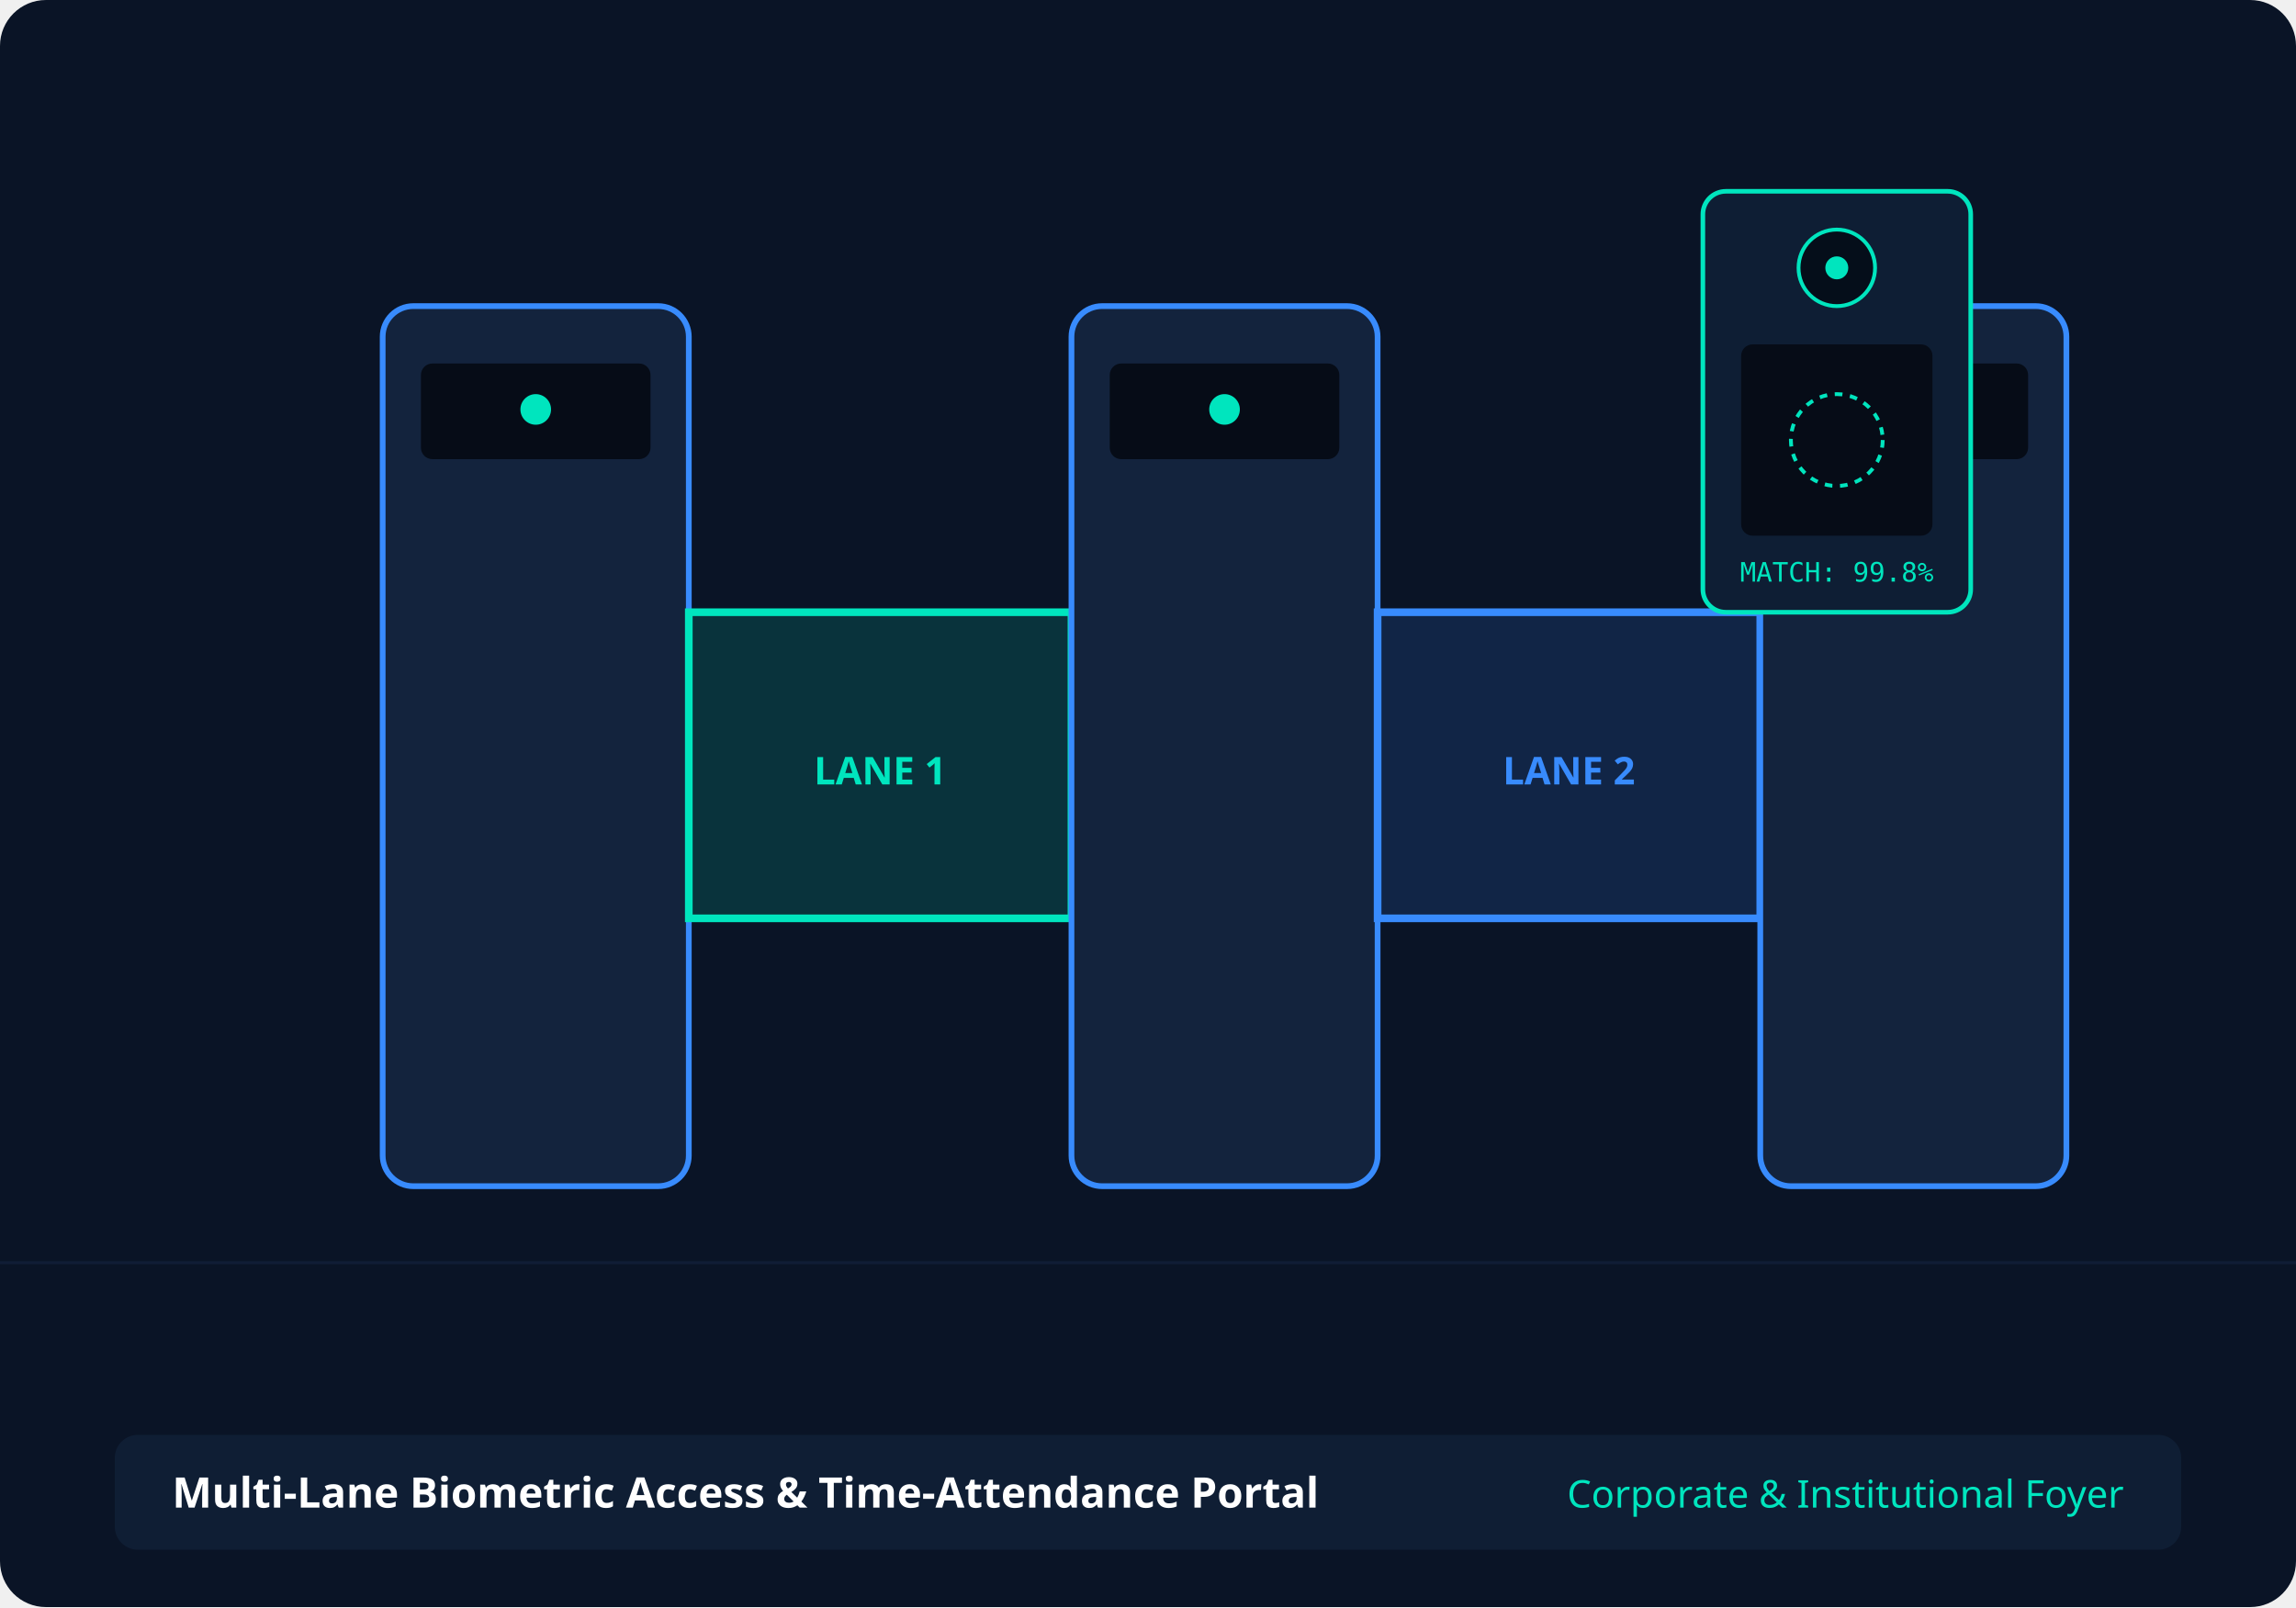
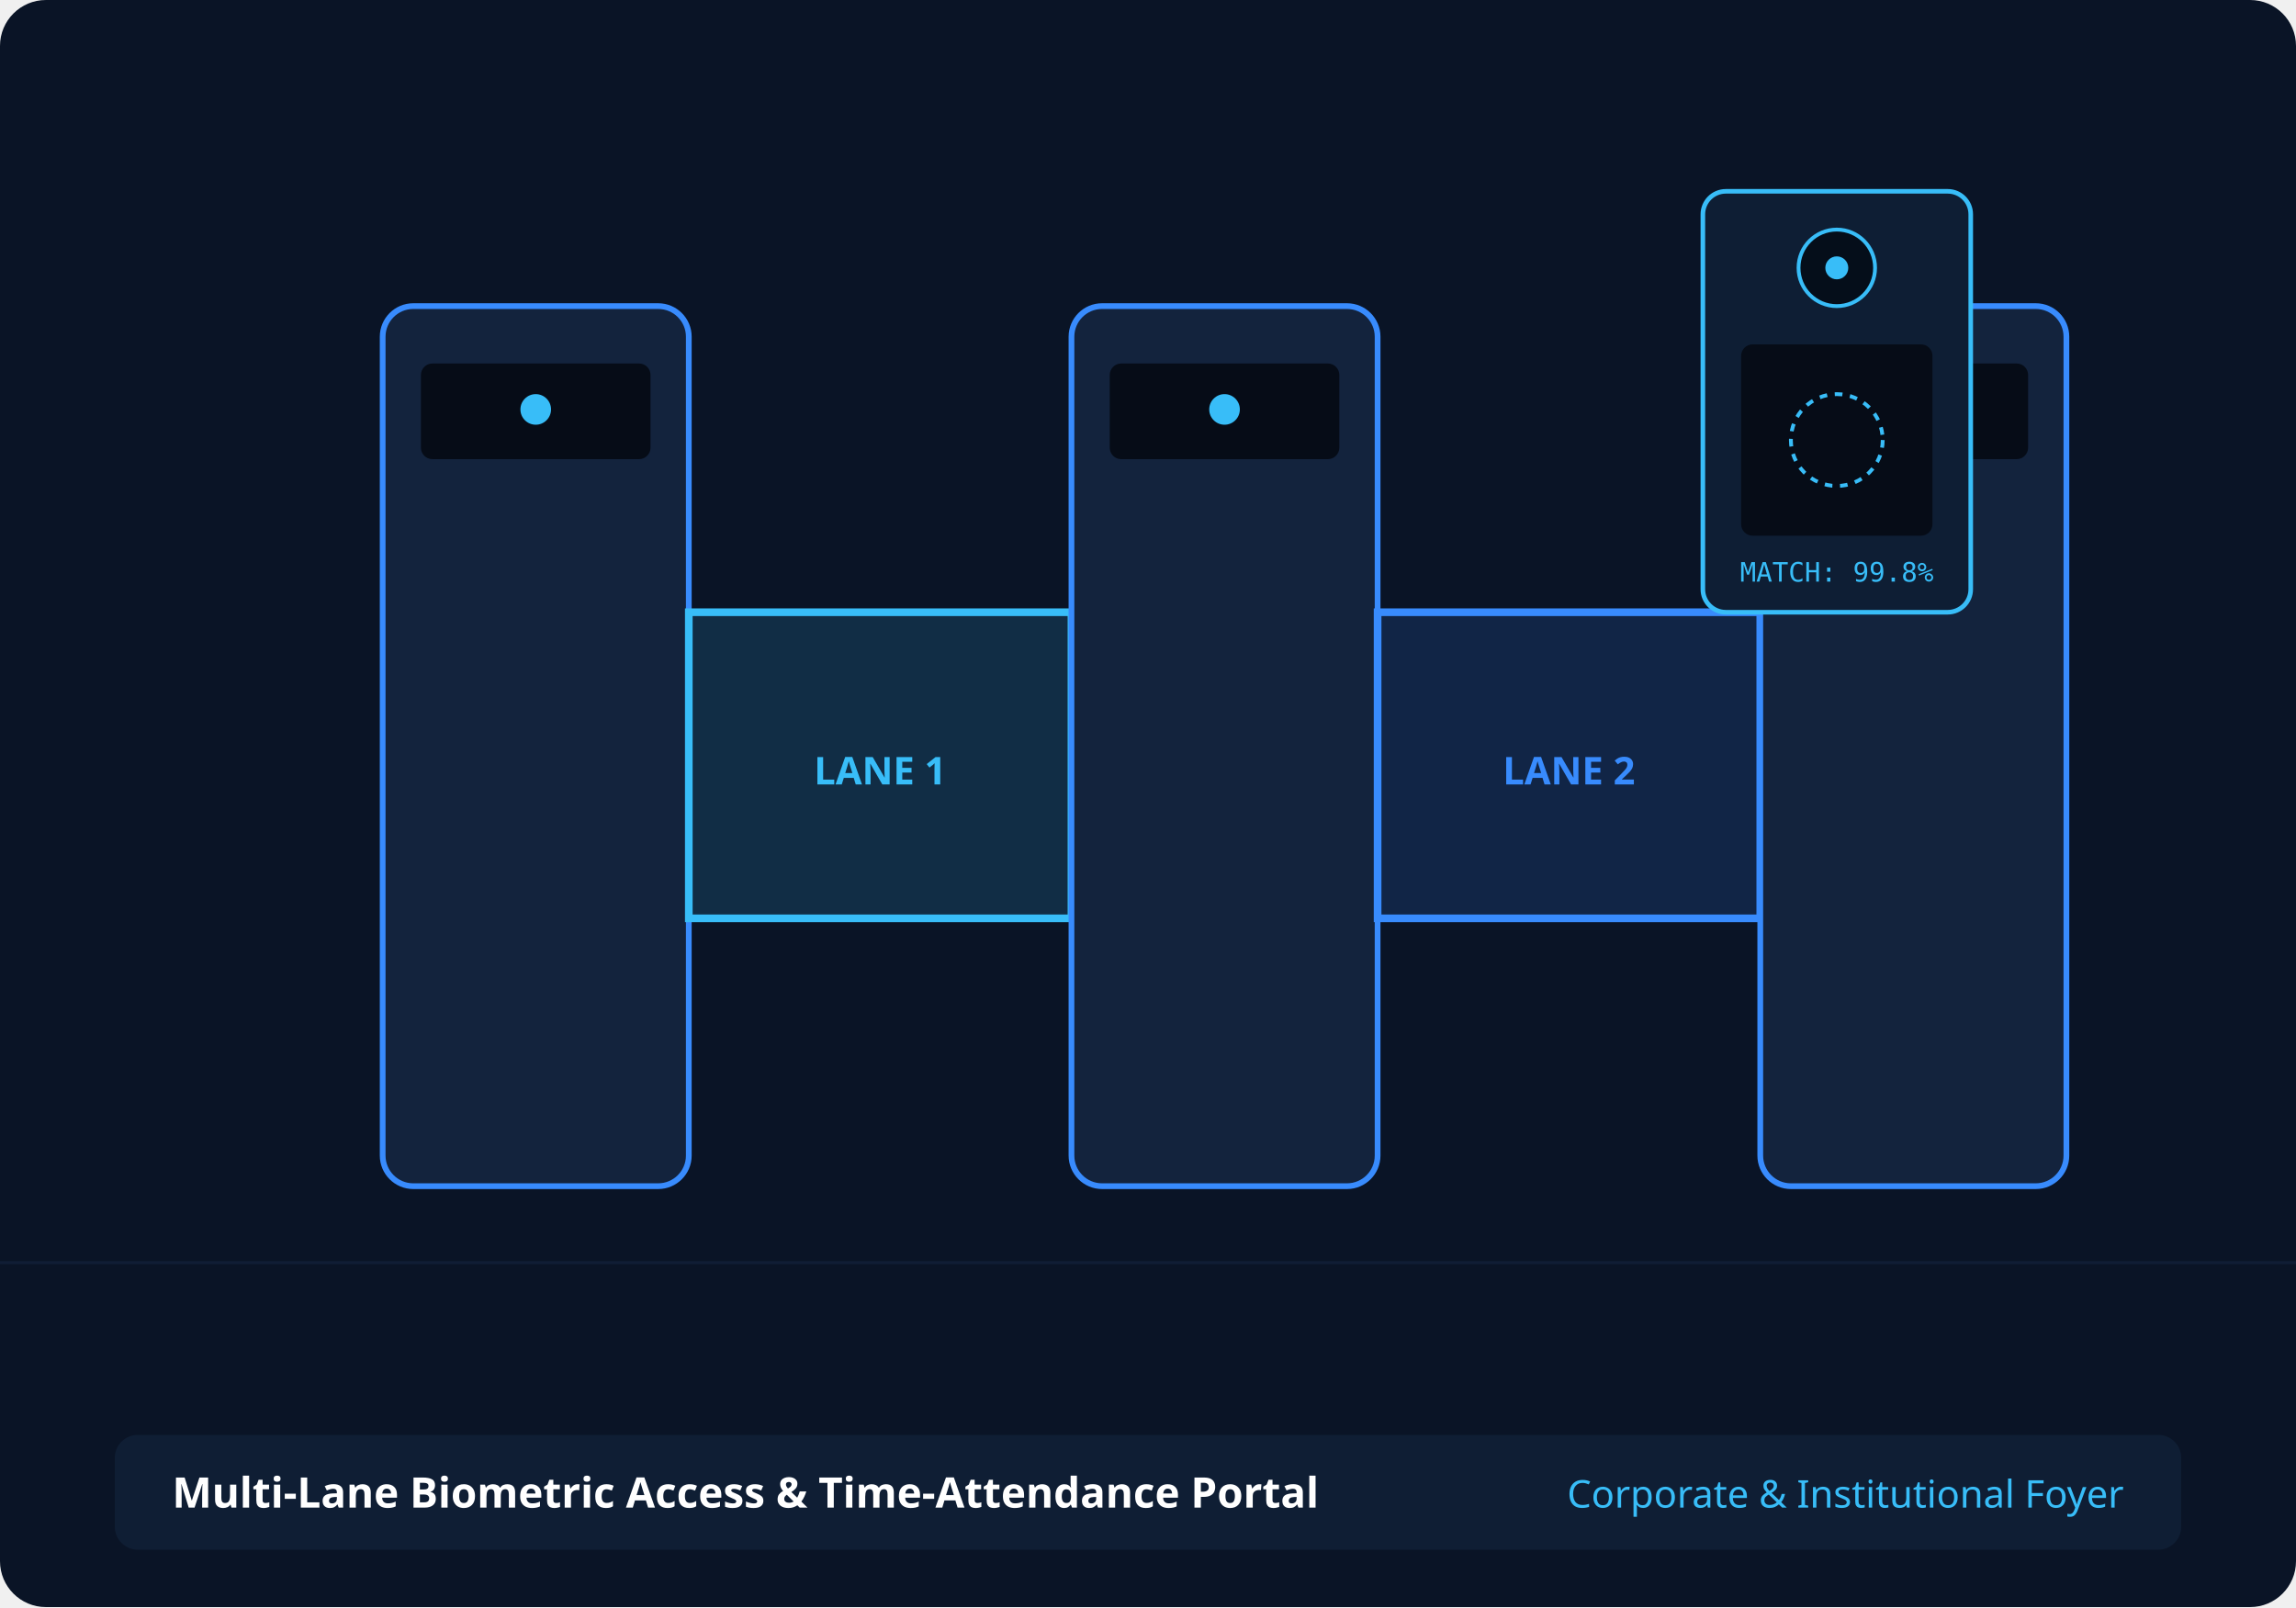
<svg xmlns="http://www.w3.org/2000/svg" viewBox="0 0 600 420" fill="none">
  <rect width="600" height="420" rx="12" fill="#0A1426" />
  <g transform="translate(100, 80)">
    <rect width="80" height="230" rx="8" fill="#13233D" stroke="#388BFD" stroke-width="1.5" />
    <rect x="10" y="15" width="60" height="25" rx="3" fill="#060C17" />
-     <circle cx="40" cy="27" r="4" fill="#00E5BE" />
-     <path d="M80 80 L180 80 L180 160 L80 160 Z" fill="#00E5BE" fill-opacity="0.15" stroke="#00E5BE" stroke-width="2" />
-     <text x="130" y="125" fill="#00E5BE" font-family="'Plus Jakarta Sans', sans-serif" font-size="10" font-weight="700" text-anchor="middle">LANE 1</text>
+     <circle cx="40" cy="27" r="4" fill="#38BDF8" />
+     <path d="M80 80 L180 80 L180 160 L80 160 Z" fill="#38BDF8" fill-opacity="0.15" stroke="#38BDF8" stroke-width="2" />
+     <text x="130" y="125" fill="#38BDF8" font-family="'Plus Jakarta Sans', sans-serif" font-size="10" font-weight="700" text-anchor="middle">LANE 1</text>
    <g transform="translate(180, 0)">
      <rect width="80" height="230" rx="8" fill="#13233D" stroke="#388BFD" stroke-width="1.5" />
      <rect x="10" y="15" width="60" height="25" rx="3" fill="#060C17" />
-       <circle cx="40" cy="27" r="4" fill="#00E5BE" />
+       <circle cx="40" cy="27" r="4" fill="#38BDF8" />
      <path d="M80 80 L180 80 L180 160 L80 160 Z" fill="#388BFD" fill-opacity="0.15" stroke="#388BFD" stroke-width="2" />
      <text x="130" y="125" fill="#388BFD" font-family="'Plus Jakarta Sans', sans-serif" font-size="10" font-weight="700" text-anchor="middle">LANE 2</text>
    </g>
    <g transform="translate(360, 0)">
      <rect width="80" height="230" rx="8" fill="#13233D" stroke="#388BFD" stroke-width="1.5" />
      <rect x="10" y="15" width="60" height="25" rx="3" fill="#060C17" />
-       <circle cx="40" cy="27" r="4" fill="#00E5BE" />
+       <circle cx="40" cy="27" r="4" fill="#38BDF8" />
    </g>
  </g>
  <g transform="translate(480, 50)">
-     <rect x="-35" y="0" width="70" height="110" rx="6" fill="#0E1E34" stroke="#00E5BE" stroke-width="1.2" />
-     <circle cx="0" cy="20" r="10" fill="#050E1A" stroke="#00E5BE" />
-     <circle cx="0" cy="20" r="3" fill="#00E5BE" />
+     <rect x="-35" y="0" width="70" height="110" rx="6" fill="#0E1E34" stroke="#38BDF8" stroke-width="1.2" />
+     <circle cx="0" cy="20" r="10" fill="#050E1A" stroke="#38BDF8" />
+     <circle cx="0" cy="20" r="3" fill="#38BDF8" />
    <rect x="-25" y="40" width="50" height="50" rx="3" fill="#060C17" />
-     <circle cx="0" cy="65" r="12" stroke="#00E5BE" stroke-width="1" stroke-dasharray="2 2" fill="none" />
-     <text x="0" y="102" fill="#00E5BE" font-family="monospace" font-size="7" text-anchor="middle">MATCH: 99.8%</text>
+     <circle cx="0" cy="65" r="12" stroke="#38BDF8" stroke-width="1" stroke-dasharray="2 2" fill="none" />
+     <text x="0" y="102" fill="#38BDF8" font-family="monospace" font-size="7" text-anchor="middle">MATCH: 99.8%</text>
  </g>
  <g stroke="#1E3258" stroke-width="0.8" opacity="0.3">
    <line x1="0" y1="330" x2="600" y2="330" />
  </g>
  <rect x="30" y="375" width="540" height="30" rx="6" fill="#0F1E34" />
  <text x="45" y="394" fill="#FFFFFF" font-family="'Plus Jakarta Sans', sans-serif" font-size="11" font-weight="700">Multi-Lane Biometric Access &amp; Time-Attendance Portal</text>
-   <text x="555" y="394" fill="#00E5BE" font-family="'Plus Jakarta Sans', sans-serif" font-size="10" text-anchor="end">Corporate &amp; Institutional Foyer</text>
+   <text x="555" y="394" fill="#38BDF8" font-family="'Plus Jakarta Sans', sans-serif" font-size="10" text-anchor="end">Corporate &amp; Institutional Foyer</text>
</svg>
